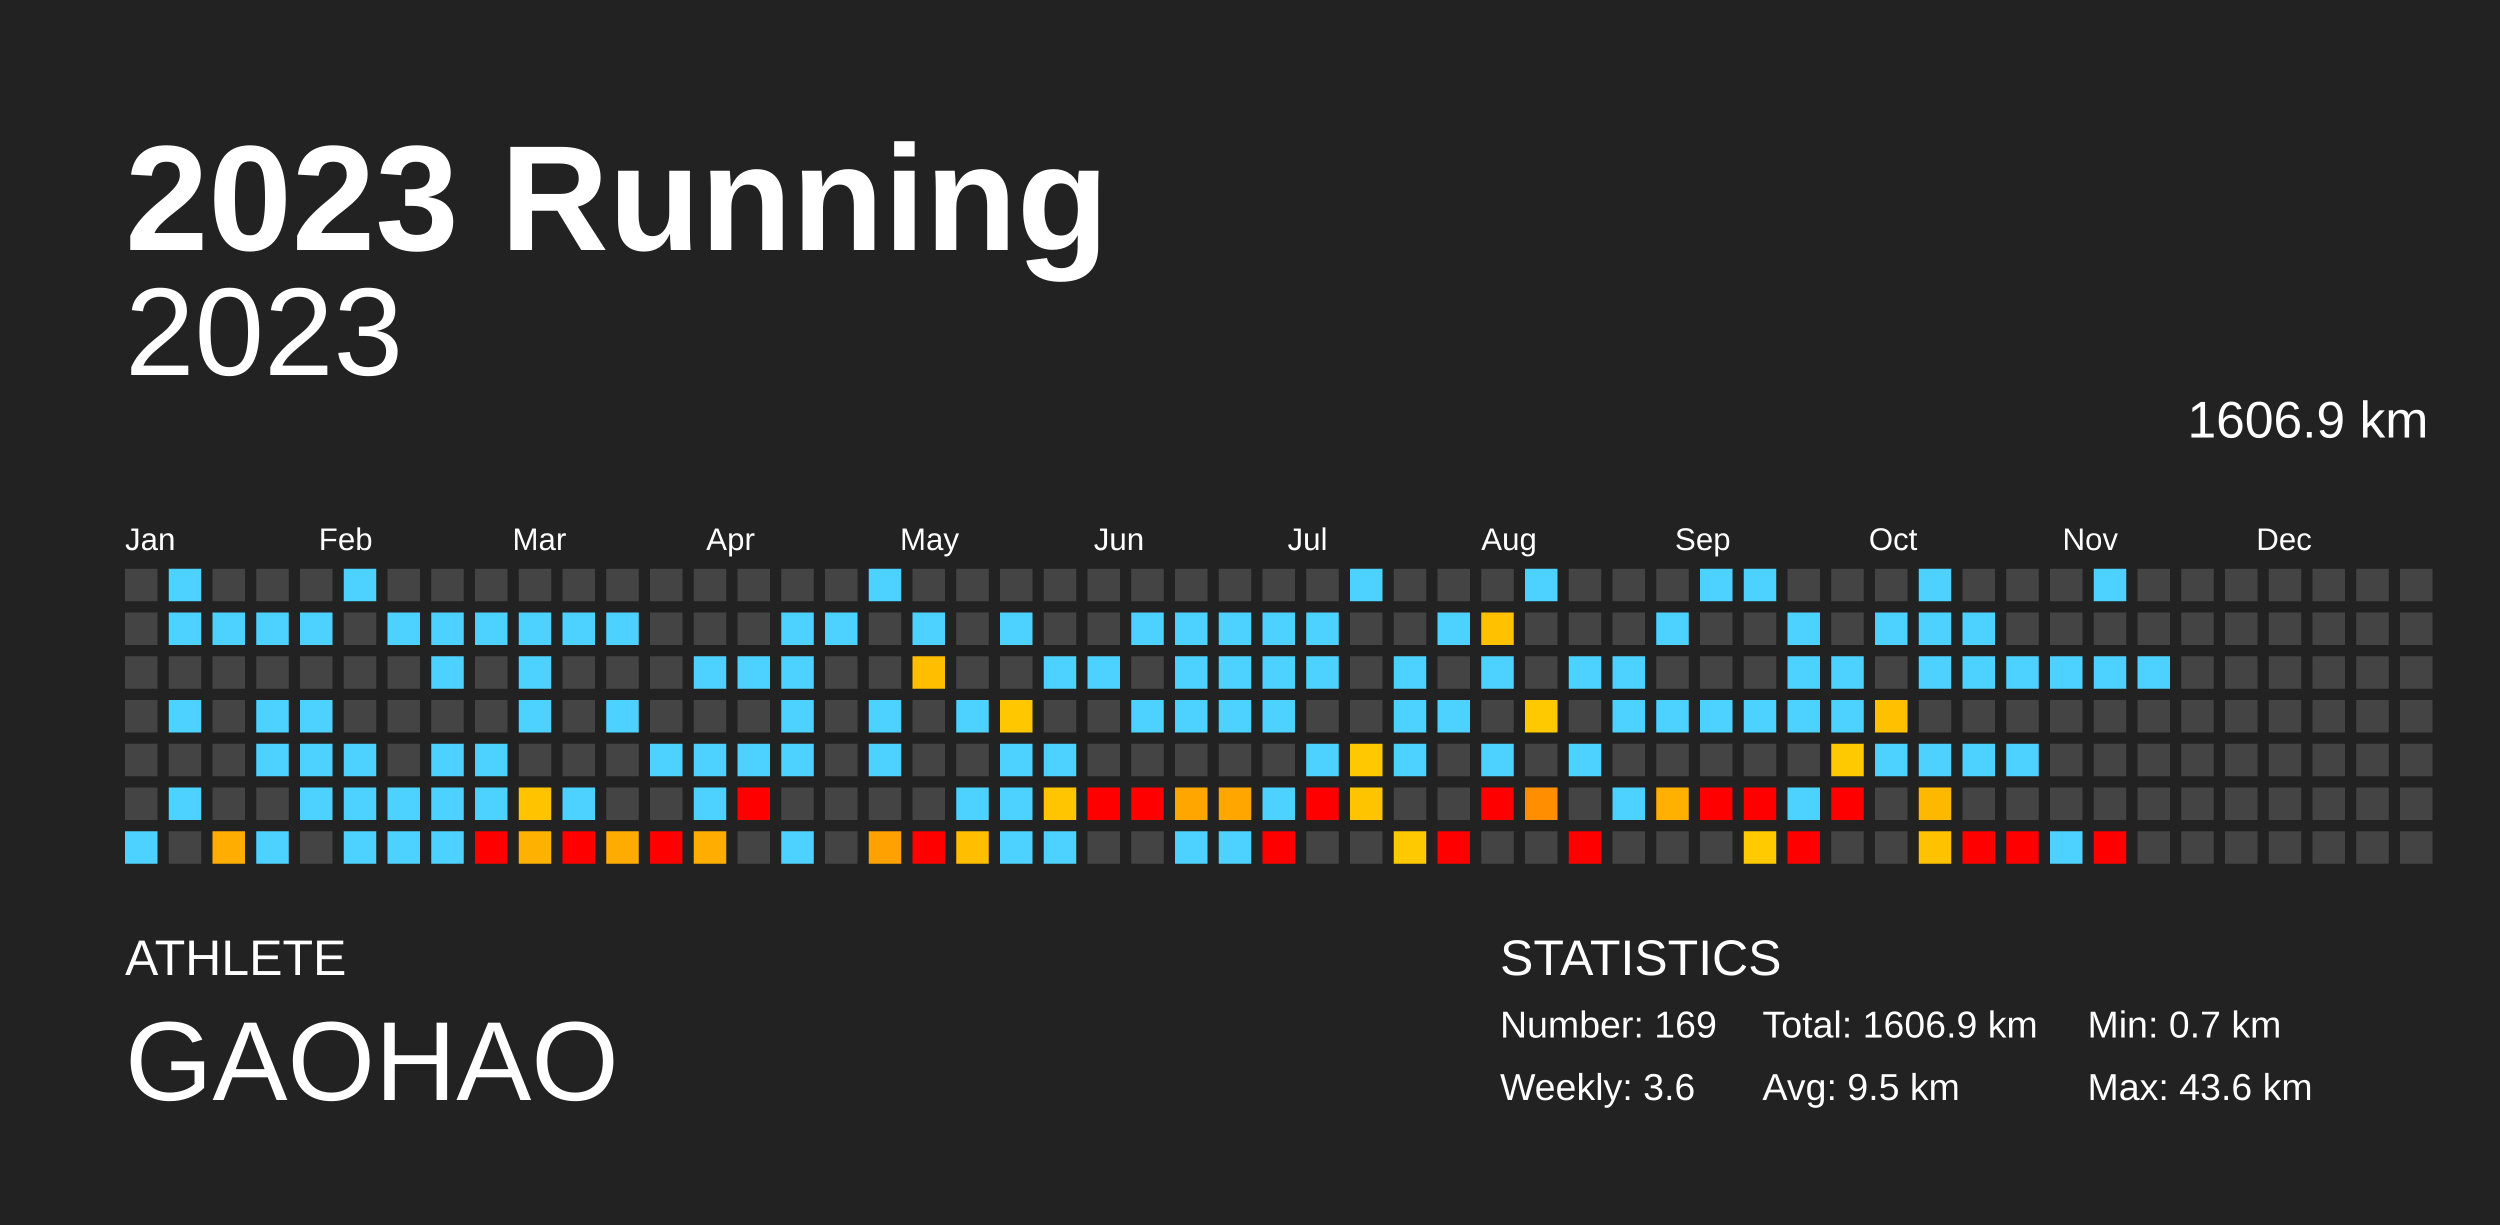
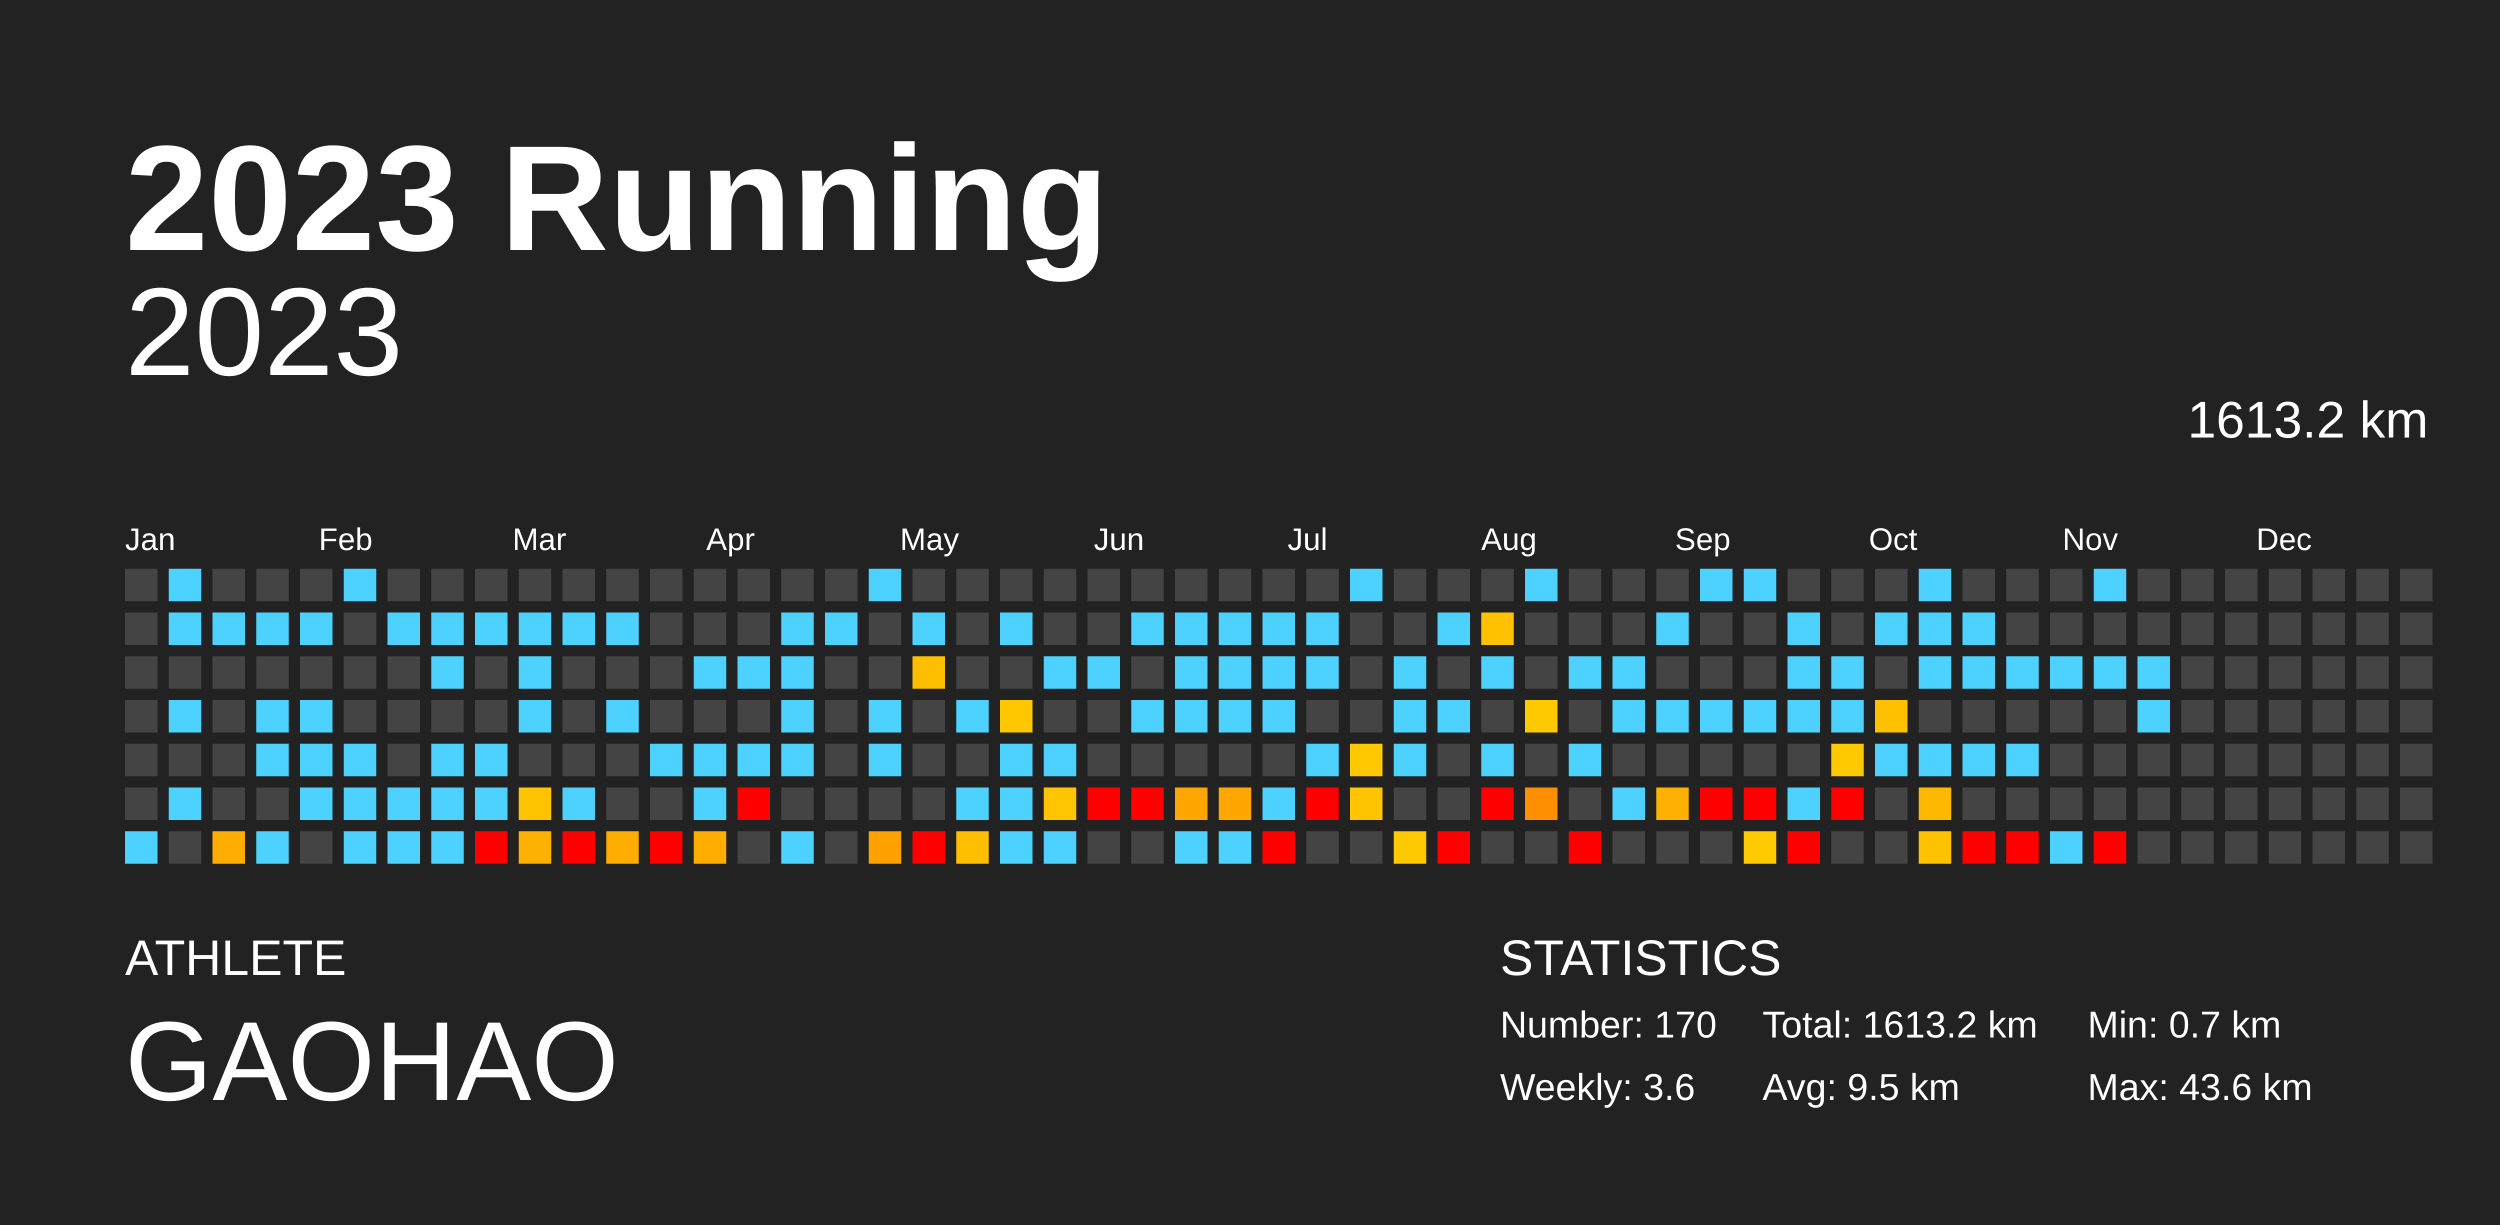
<svg xmlns="http://www.w3.org/2000/svg" baseProfile="full" height="98mm" version="1.1" viewBox="0,0,200,98" width="200mm">
  <defs />
  <rect fill="#222222" height="98" width="200" x="0" y="0" />
  <text fill="#FFFFFF" style="font-size:12px; font-family:Arial; font-weight:bold;" x="10" y="20">2023 Running</text>
  <text fill="#FFFFFF" style="font-size:4px; font-family:Arial" x="10" y="78">ATHLETE</text>
  <text fill="#FFFFFF" style="font-size:9px; font-family:Arial" x="10" y="88">GAOHAO</text>
  <text fill="#FFFFFF" style="font-size:4px; font-family:Arial" x="120" y="78">STATISTICS</text>
-   <text fill="#FFFFFF" style="font-size:3px; font-family:Arial" x="120" y="83">Number: 169</text>
+   <text fill="#FFFFFF" style="font-size:3px; font-family:Arial" x="120" y="83">Number: 170</text>
  <text fill="#FFFFFF" style="font-size:3px; font-family:Arial" x="120" y="88">Weekly: 3.6</text>
-   <text fill="#FFFFFF" style="font-size:3px; font-family:Arial" x="141" y="83">Total: 1606.9 km</text>
+   <text fill="#FFFFFF" style="font-size:3px; font-family:Arial" x="141" y="83">Total: 1613.2 km</text>
  <text fill="#FFFFFF" style="font-size:3px; font-family:Arial" x="141" y="88">Avg: 9.5 km</text>
  <text fill="#FFFFFF" style="font-size:3px; font-family:Arial" x="167" y="83">Min: 0.7 km</text>
  <text fill="#FFFFFF" style="font-size:3px; font-family:Arial" x="167" y="88">Max: 43.6 km</text>
  <text alignment-baseline="hanging" fill="#FFFFFF" style="font-size:10.0px; font-family:Arial;" x="10" y="30">2023</text>
-   <text alignment-baseline="hanging" fill="#FFFFFF" style="font-size:4.125px; font-family:Arial;" x="175" y="35">1606.9 km</text>
+   <text alignment-baseline="hanging" fill="#FFFFFF" style="font-size:4.125px; font-family:Arial;" x="175" y="35">1613.2 km</text>
  <text fill="#FFFFFF" style="font-size:2.5px; font-family:Arial" x="10.0" y="44">Jan</text>
  <text fill="#FFFFFF" style="font-size:2.5px; font-family:Arial" x="25.5" y="44">Feb</text>
  <text fill="#FFFFFF" style="font-size:2.5px; font-family:Arial" x="41.0" y="44">Mar</text>
  <text fill="#FFFFFF" style="font-size:2.5px; font-family:Arial" x="56.5" y="44">Apr</text>
  <text fill="#FFFFFF" style="font-size:2.5px; font-family:Arial" x="72.0" y="44">May</text>
  <text fill="#FFFFFF" style="font-size:2.5px; font-family:Arial" x="87.5" y="44">Jun</text>
  <text fill="#FFFFFF" style="font-size:2.5px; font-family:Arial" x="103.0" y="44">Jul</text>
  <text fill="#FFFFFF" style="font-size:2.5px; font-family:Arial" x="118.5" y="44">Aug</text>
  <text fill="#FFFFFF" style="font-size:2.5px; font-family:Arial" x="134.0" y="44">Sep</text>
  <text fill="#FFFFFF" style="font-size:2.5px; font-family:Arial" x="149.5" y="44">Oct</text>
  <text fill="#FFFFFF" style="font-size:2.5px; font-family:Arial" x="165.0" y="44">Nov</text>
  <text fill="#FFFFFF" style="font-size:2.5px; font-family:Arial" x="180.5" y="44">Dec</text>
  <rect fill="#444444" height="2.6" width="2.6" x="10.0" y="45.5" />
  <rect fill="#444444" height="2.6" width="2.6" x="10.0" y="49.0" />
  <rect fill="#444444" height="2.6" width="2.6" x="10.0" y="52.5" />
  <rect fill="#444444" height="2.6" width="2.6" x="10.0" y="56.0" />
  <rect fill="#444444" height="2.6" width="2.6" x="10.0" y="59.5" />
  <rect fill="#444444" height="2.6" width="2.6" x="10.0" y="63.0" />
  <rect fill="#4dd2ff" height="2.6" width="2.6" x="10.0" y="66.5" />
  <rect fill="#4dd2ff" height="2.6" width="2.6" x="13.5" y="45.5" />
  <rect fill="#4dd2ff" height="2.6" width="2.6" x="13.5" y="49.0" />
  <rect fill="#444444" height="2.6" width="2.6" x="13.5" y="52.5" />
  <rect fill="#4dd2ff" height="2.6" width="2.6" x="13.5" y="56.0" />
  <rect fill="#444444" height="2.6" width="2.6" x="13.5" y="59.5" />
  <rect fill="#4dd2ff" height="2.6" width="2.6" x="13.5" y="63.0" />
  <rect fill="#444444" height="2.6" width="2.6" x="13.5" y="66.5" />
  <rect fill="#444444" height="2.6" width="2.6" x="17.0" y="45.5" />
  <rect fill="#4dd2ff" height="2.6" width="2.6" x="17.0" y="49.0" />
  <rect fill="#444444" height="2.6" width="2.6" x="17.0" y="52.5" />
  <rect fill="#444444" height="2.6" width="2.6" x="17.0" y="56.0" />
  <rect fill="#444444" height="2.6" width="2.6" x="17.0" y="59.5" />
  <rect fill="#444444" height="2.6" width="2.6" x="17.0" y="63.0" />
  <rect fill="#ffad00" height="2.6" width="2.6" x="17.0" y="66.5" />
  <rect fill="#444444" height="2.6" width="2.6" x="20.5" y="45.5" />
  <rect fill="#4dd2ff" height="2.6" width="2.6" x="20.5" y="49.0" />
  <rect fill="#444444" height="2.6" width="2.6" x="20.5" y="52.5" />
  <rect fill="#4dd2ff" height="2.6" width="2.6" x="20.5" y="56.0" />
  <rect fill="#4dd2ff" height="2.6" width="2.6" x="20.5" y="59.5" />
  <rect fill="#444444" height="2.6" width="2.6" x="20.5" y="63.0" />
  <rect fill="#4dd2ff" height="2.6" width="2.6" x="20.5" y="66.5" />
  <rect fill="#444444" height="2.6" width="2.6" x="24.0" y="45.5" />
  <rect fill="#4dd2ff" height="2.6" width="2.6" x="24.0" y="49.0" />
  <rect fill="#444444" height="2.6" width="2.6" x="24.0" y="52.5" />
  <rect fill="#4dd2ff" height="2.6" width="2.6" x="24.0" y="56.0" />
  <rect fill="#4dd2ff" height="2.6" width="2.6" x="24.0" y="59.5" />
  <rect fill="#4dd2ff" height="2.6" width="2.6" x="24.0" y="63.0" />
  <rect fill="#444444" height="2.6" width="2.6" x="24.0" y="66.5" />
  <rect fill="#4dd2ff" height="2.6" width="2.6" x="27.5" y="45.5" />
  <rect fill="#444444" height="2.6" width="2.6" x="27.5" y="49.0" />
  <rect fill="#444444" height="2.6" width="2.6" x="27.5" y="52.5" />
  <rect fill="#444444" height="2.6" width="2.6" x="27.5" y="56.0" />
  <rect fill="#4dd2ff" height="2.6" width="2.6" x="27.5" y="59.5" />
  <rect fill="#4dd2ff" height="2.6" width="2.6" x="27.5" y="63.0" />
  <rect fill="#4dd2ff" height="2.6" width="2.6" x="27.5" y="66.5" />
  <rect fill="#444444" height="2.6" width="2.6" x="31.0" y="45.5" />
  <rect fill="#4dd2ff" height="2.6" width="2.6" x="31.0" y="49.0" />
  <rect fill="#444444" height="2.6" width="2.6" x="31.0" y="52.5" />
  <rect fill="#444444" height="2.6" width="2.6" x="31.0" y="56.0" />
  <rect fill="#444444" height="2.6" width="2.6" x="31.0" y="59.5" />
  <rect fill="#4dd2ff" height="2.6" width="2.6" x="31.0" y="63.0" />
  <rect fill="#4dd2ff" height="2.6" width="2.6" x="31.0" y="66.5" />
  <rect fill="#444444" height="2.6" width="2.6" x="34.5" y="45.5" />
  <rect fill="#4dd2ff" height="2.6" width="2.6" x="34.5" y="49.0" />
  <rect fill="#4dd2ff" height="2.6" width="2.6" x="34.5" y="52.5" />
  <rect fill="#444444" height="2.6" width="2.6" x="34.5" y="56.0" />
  <rect fill="#4dd2ff" height="2.6" width="2.6" x="34.5" y="59.5" />
  <rect fill="#4dd2ff" height="2.6" width="2.6" x="34.5" y="63.0" />
  <rect fill="#4dd2ff" height="2.6" width="2.6" x="34.5" y="66.5" />
  <rect fill="#444444" height="2.6" width="2.6" x="38.0" y="45.5" />
  <rect fill="#4dd2ff" height="2.6" width="2.6" x="38.0" y="49.0" />
  <rect fill="#444444" height="2.6" width="2.6" x="38.0" y="52.5" />
  <rect fill="#444444" height="2.6" width="2.6" x="38.0" y="56.0" />
  <rect fill="#4dd2ff" height="2.6" width="2.6" x="38.0" y="59.5" />
  <rect fill="#4dd2ff" height="2.6" width="2.6" x="38.0" y="63.0" />
  <rect fill="red" height="2.6" width="2.6" x="38.0" y="66.5" />
  <rect fill="#444444" height="2.6" width="2.6" x="41.5" y="45.5" />
  <rect fill="#4dd2ff" height="2.6" width="2.6" x="41.5" y="49.0" />
  <rect fill="#4dd2ff" height="2.6" width="2.6" x="41.5" y="52.5" />
  <rect fill="#4dd2ff" height="2.6" width="2.6" x="41.5" y="56.0" />
  <rect fill="#444444" height="2.6" width="2.6" x="41.5" y="59.5" />
  <rect fill="#ffc300" height="2.6" width="2.6" x="41.5" y="63.0" />
  <rect fill="#ffb100" height="2.6" width="2.6" x="41.5" y="66.5" />
  <rect fill="#444444" height="2.6" width="2.6" x="45.0" y="45.5" />
  <rect fill="#4dd2ff" height="2.6" width="2.6" x="45.0" y="49.0" />
  <rect fill="#444444" height="2.6" width="2.6" x="45.0" y="52.5" />
  <rect fill="#444444" height="2.6" width="2.6" x="45.0" y="56.0" />
  <rect fill="#444444" height="2.6" width="2.6" x="45.0" y="59.5" />
  <rect fill="#4dd2ff" height="2.6" width="2.6" x="45.0" y="63.0" />
  <rect fill="red" height="2.6" width="2.6" x="45.0" y="66.5" />
  <rect fill="#444444" height="2.6" width="2.6" x="48.5" y="45.5" />
  <rect fill="#4dd2ff" height="2.6" width="2.6" x="48.5" y="49.0" />
  <rect fill="#444444" height="2.6" width="2.6" x="48.5" y="52.5" />
  <rect fill="#4dd2ff" height="2.6" width="2.6" x="48.5" y="56.0" />
  <rect fill="#444444" height="2.6" width="2.6" x="48.5" y="59.5" />
  <rect fill="#444444" height="2.6" width="2.6" x="48.5" y="63.0" />
  <rect fill="#ffac00" height="2.6" width="2.6" x="48.5" y="66.5" />
  <rect fill="#444444" height="2.6" width="2.6" x="52.0" y="45.5" />
  <rect fill="#444444" height="2.6" width="2.6" x="52.0" y="49.0" />
  <rect fill="#444444" height="2.6" width="2.6" x="52.0" y="52.5" />
  <rect fill="#444444" height="2.6" width="2.6" x="52.0" y="56.0" />
  <rect fill="#4dd2ff" height="2.6" width="2.6" x="52.0" y="59.5" />
  <rect fill="#444444" height="2.6" width="2.6" x="52.0" y="63.0" />
  <rect fill="red" height="2.6" width="2.6" x="52.0" y="66.5" />
  <rect fill="#444444" height="2.6" width="2.6" x="55.5" y="45.5" />
  <rect fill="#444444" height="2.6" width="2.6" x="55.5" y="49.0" />
  <rect fill="#4dd2ff" height="2.6" width="2.6" x="55.5" y="52.5" />
  <rect fill="#444444" height="2.6" width="2.6" x="55.5" y="56.0" />
  <rect fill="#4dd2ff" height="2.6" width="2.6" x="55.5" y="59.5" />
  <rect fill="#4dd2ff" height="2.6" width="2.6" x="55.5" y="63.0" />
  <rect fill="#ffae00" height="2.6" width="2.6" x="55.5" y="66.5" />
  <rect fill="#444444" height="2.6" width="2.6" x="59.0" y="45.5" />
  <rect fill="#444444" height="2.6" width="2.6" x="59.0" y="49.0" />
  <rect fill="#4dd2ff" height="2.6" width="2.6" x="59.0" y="52.5" />
  <rect fill="#444444" height="2.6" width="2.6" x="59.0" y="56.0" />
  <rect fill="#4dd2ff" height="2.6" width="2.6" x="59.0" y="59.5" />
  <rect fill="red" height="2.6" width="2.6" x="59.0" y="63.0" />
  <rect fill="#444444" height="2.6" width="2.6" x="59.0" y="66.5" />
  <rect fill="#444444" height="2.6" width="2.6" x="62.5" y="45.5" />
  <rect fill="#4dd2ff" height="2.6" width="2.6" x="62.5" y="49.0" />
  <rect fill="#4dd2ff" height="2.6" width="2.6" x="62.5" y="52.5" />
  <rect fill="#4dd2ff" height="2.6" width="2.6" x="62.5" y="56.0" />
  <rect fill="#4dd2ff" height="2.6" width="2.6" x="62.5" y="59.5" />
  <rect fill="#444444" height="2.6" width="2.6" x="62.5" y="63.0" />
  <rect fill="#4dd2ff" height="2.6" width="2.6" x="62.5" y="66.5" />
  <rect fill="#444444" height="2.6" width="2.6" x="66.0" y="45.5" />
  <rect fill="#4dd2ff" height="2.6" width="2.6" x="66.0" y="49.0" />
  <rect fill="#444444" height="2.6" width="2.6" x="66.0" y="52.5" />
  <rect fill="#444444" height="2.6" width="2.6" x="66.0" y="56.0" />
  <rect fill="#444444" height="2.6" width="2.6" x="66.0" y="59.5" />
  <rect fill="#444444" height="2.6" width="2.6" x="66.0" y="63.0" />
  <rect fill="#444444" height="2.6" width="2.6" x="66.0" y="66.5" />
  <rect fill="#4dd2ff" height="2.6" width="2.6" x="69.5" y="45.5" />
  <rect fill="#444444" height="2.6" width="2.6" x="69.5" y="49.0" />
  <rect fill="#444444" height="2.6" width="2.6" x="69.5" y="52.5" />
  <rect fill="#4dd2ff" height="2.6" width="2.6" x="69.5" y="56.0" />
  <rect fill="#4dd2ff" height="2.6" width="2.6" x="69.5" y="59.5" />
  <rect fill="#444444" height="2.6" width="2.6" x="69.5" y="63.0" />
  <rect fill="#ffa100" height="2.6" width="2.6" x="69.5" y="66.5" />
  <rect fill="#444444" height="2.6" width="2.6" x="73.0" y="45.5" />
  <rect fill="#4dd2ff" height="2.6" width="2.6" x="73.0" y="49.0" />
  <rect fill="#ffbe00" height="2.6" width="2.6" x="73.0" y="52.5" />
  <rect fill="#444444" height="2.6" width="2.6" x="73.0" y="56.0" />
  <rect fill="#444444" height="2.6" width="2.6" x="73.0" y="59.5" />
  <rect fill="#444444" height="2.6" width="2.6" x="73.0" y="63.0" />
  <rect fill="red" height="2.6" width="2.6" x="73.0" y="66.5" />
  <rect fill="#444444" height="2.6" width="2.6" x="76.5" y="45.5" />
  <rect fill="#444444" height="2.6" width="2.6" x="76.5" y="49.0" />
  <rect fill="#444444" height="2.6" width="2.6" x="76.5" y="52.5" />
  <rect fill="#4dd2ff" height="2.6" width="2.6" x="76.5" y="56.0" />
  <rect fill="#444444" height="2.6" width="2.6" x="76.5" y="59.5" />
  <rect fill="#4dd2ff" height="2.6" width="2.6" x="76.5" y="63.0" />
  <rect fill="#ffbe00" height="2.6" width="2.6" x="76.5" y="66.5" />
  <rect fill="#444444" height="2.6" width="2.6" x="80.0" y="45.5" />
  <rect fill="#4dd2ff" height="2.6" width="2.6" x="80.0" y="49.0" />
  <rect fill="#444444" height="2.6" width="2.6" x="80.0" y="52.5" />
  <rect fill="#ffc700" height="2.6" width="2.6" x="80.0" y="56.0" />
  <rect fill="#4dd2ff" height="2.6" width="2.6" x="80.0" y="59.5" />
  <rect fill="#4dd2ff" height="2.6" width="2.6" x="80.0" y="63.0" />
  <rect fill="#4dd2ff" height="2.6" width="2.6" x="80.0" y="66.5" />
  <rect fill="#444444" height="2.6" width="2.6" x="83.5" y="45.5" />
  <rect fill="#444444" height="2.6" width="2.6" x="83.5" y="49.0" />
  <rect fill="#4dd2ff" height="2.6" width="2.6" x="83.5" y="52.5" />
  <rect fill="#444444" height="2.6" width="2.6" x="83.5" y="56.0" />
  <rect fill="#4dd2ff" height="2.6" width="2.6" x="83.5" y="59.5" />
  <rect fill="#ffc500" height="2.6" width="2.6" x="83.5" y="63.0" />
  <rect fill="#4dd2ff" height="2.6" width="2.6" x="83.5" y="66.5" />
  <rect fill="#444444" height="2.6" width="2.6" x="87.0" y="45.5" />
  <rect fill="#444444" height="2.6" width="2.6" x="87.0" y="49.0" />
  <rect fill="#4dd2ff" height="2.6" width="2.6" x="87.0" y="52.5" />
  <rect fill="#444444" height="2.6" width="2.6" x="87.0" y="56.0" />
  <rect fill="#444444" height="2.6" width="2.6" x="87.0" y="59.5" />
  <rect fill="red" height="2.6" width="2.6" x="87.0" y="63.0" />
  <rect fill="#444444" height="2.6" width="2.6" x="87.0" y="66.5" />
  <rect fill="#444444" height="2.6" width="2.6" x="90.5" y="45.5" />
  <rect fill="#4dd2ff" height="2.6" width="2.6" x="90.5" y="49.0" />
  <rect fill="#444444" height="2.6" width="2.6" x="90.5" y="52.5" />
  <rect fill="#4dd2ff" height="2.6" width="2.6" x="90.5" y="56.0" />
  <rect fill="#444444" height="2.6" width="2.6" x="90.5" y="59.5" />
  <rect fill="red" height="2.6" width="2.6" x="90.5" y="63.0" />
  <rect fill="#444444" height="2.6" width="2.6" x="90.5" y="66.5" />
  <rect fill="#444444" height="2.6" width="2.6" x="94.0" y="45.5" />
  <rect fill="#4dd2ff" height="2.6" width="2.6" x="94.0" y="49.0" />
  <rect fill="#4dd2ff" height="2.6" width="2.6" x="94.0" y="52.5" />
  <rect fill="#4dd2ff" height="2.6" width="2.6" x="94.0" y="56.0" />
  <rect fill="#444444" height="2.6" width="2.6" x="94.0" y="59.5" />
  <rect fill="#ffa600" height="2.6" width="2.6" x="94.0" y="63.0" />
  <rect fill="#4dd2ff" height="2.6" width="2.6" x="94.0" y="66.5" />
  <rect fill="#444444" height="2.6" width="2.6" x="97.5" y="45.5" />
  <rect fill="#4dd2ff" height="2.6" width="2.6" x="97.5" y="49.0" />
  <rect fill="#4dd2ff" height="2.6" width="2.6" x="97.5" y="52.5" />
  <rect fill="#4dd2ff" height="2.6" width="2.6" x="97.5" y="56.0" />
  <rect fill="#444444" height="2.6" width="2.6" x="97.5" y="59.5" />
  <rect fill="#ffa700" height="2.6" width="2.6" x="97.5" y="63.0" />
  <rect fill="#4dd2ff" height="2.6" width="2.6" x="97.5" y="66.5" />
  <rect fill="#444444" height="2.6" width="2.6" x="101.0" y="45.5" />
  <rect fill="#4dd2ff" height="2.6" width="2.6" x="101.0" y="49.0" />
  <rect fill="#4dd2ff" height="2.6" width="2.6" x="101.0" y="52.5" />
  <rect fill="#4dd2ff" height="2.6" width="2.6" x="101.0" y="56.0" />
  <rect fill="#444444" height="2.6" width="2.6" x="101.0" y="59.5" />
  <rect fill="#4dd2ff" height="2.6" width="2.6" x="101.0" y="63.0" />
  <rect fill="red" height="2.6" width="2.6" x="101.0" y="66.5" />
  <rect fill="#444444" height="2.6" width="2.6" x="104.5" y="45.5" />
  <rect fill="#4dd2ff" height="2.6" width="2.6" x="104.5" y="49.0" />
  <rect fill="#4dd2ff" height="2.6" width="2.6" x="104.5" y="52.5" />
  <rect fill="#444444" height="2.6" width="2.6" x="104.5" y="56.0" />
  <rect fill="#4dd2ff" height="2.6" width="2.6" x="104.5" y="59.5" />
  <rect fill="red" height="2.6" width="2.6" x="104.5" y="63.0" />
  <rect fill="#444444" height="2.6" width="2.6" x="104.5" y="66.5" />
  <rect fill="#4dd2ff" height="2.6" width="2.6" x="108.0" y="45.5" />
  <rect fill="#444444" height="2.6" width="2.6" x="108.0" y="49.0" />
  <rect fill="#444444" height="2.6" width="2.6" x="108.0" y="52.5" />
  <rect fill="#444444" height="2.6" width="2.6" x="108.0" y="56.0" />
  <rect fill="#ffc800" height="2.6" width="2.6" x="108.0" y="59.5" />
  <rect fill="#ffc400" height="2.6" width="2.6" x="108.0" y="63.0" />
  <rect fill="#444444" height="2.6" width="2.6" x="108.0" y="66.5" />
  <rect fill="#444444" height="2.6" width="2.6" x="111.5" y="45.5" />
  <rect fill="#444444" height="2.6" width="2.6" x="111.5" y="49.0" />
  <rect fill="#4dd2ff" height="2.6" width="2.6" x="111.5" y="52.5" />
  <rect fill="#4dd2ff" height="2.6" width="2.6" x="111.5" y="56.0" />
  <rect fill="#4dd2ff" height="2.6" width="2.6" x="111.5" y="59.5" />
  <rect fill="#444444" height="2.6" width="2.6" x="111.5" y="63.0" />
  <rect fill="#ffc900" height="2.6" width="2.6" x="111.5" y="66.5" />
  <rect fill="#444444" height="2.6" width="2.6" x="115.0" y="45.5" />
  <rect fill="#4dd2ff" height="2.6" width="2.6" x="115.0" y="49.0" />
  <rect fill="#444444" height="2.6" width="2.6" x="115.0" y="52.5" />
  <rect fill="#4dd2ff" height="2.6" width="2.6" x="115.0" y="56.0" />
  <rect fill="#444444" height="2.6" width="2.6" x="115.0" y="59.5" />
  <rect fill="#444444" height="2.6" width="2.6" x="115.0" y="63.0" />
  <rect fill="red" height="2.6" width="2.6" x="115.0" y="66.5" />
  <rect fill="#444444" height="2.6" width="2.6" x="118.5" y="45.5" />
  <rect fill="#ffc100" height="2.6" width="2.6" x="118.5" y="49.0" />
  <rect fill="#4dd2ff" height="2.6" width="2.6" x="118.5" y="52.5" />
  <rect fill="#444444" height="2.6" width="2.6" x="118.5" y="56.0" />
  <rect fill="#4dd2ff" height="2.6" width="2.6" x="118.5" y="59.5" />
  <rect fill="red" height="2.6" width="2.6" x="118.5" y="63.0" />
  <rect fill="#444444" height="2.6" width="2.6" x="118.5" y="66.5" />
  <rect fill="#4dd2ff" height="2.6" width="2.6" x="122.0" y="45.5" />
  <rect fill="#444444" height="2.6" width="2.6" x="122.0" y="49.0" />
  <rect fill="#444444" height="2.6" width="2.6" x="122.0" y="52.5" />
  <rect fill="#ffc900" height="2.6" width="2.6" x="122.0" y="56.0" />
  <rect fill="#444444" height="2.6" width="2.6" x="122.0" y="59.5" />
  <rect fill="#ff8e00" height="2.6" width="2.6" x="122.0" y="63.0" />
  <rect fill="#444444" height="2.6" width="2.6" x="122.0" y="66.5" />
  <rect fill="#444444" height="2.6" width="2.6" x="125.5" y="45.5" />
  <rect fill="#444444" height="2.6" width="2.6" x="125.5" y="49.0" />
  <rect fill="#4dd2ff" height="2.6" width="2.6" x="125.5" y="52.5" />
  <rect fill="#444444" height="2.6" width="2.6" x="125.5" y="56.0" />
  <rect fill="#4dd2ff" height="2.6" width="2.6" x="125.5" y="59.5" />
  <rect fill="#444444" height="2.6" width="2.6" x="125.5" y="63.0" />
  <rect fill="red" height="2.6" width="2.6" x="125.5" y="66.5" />
  <rect fill="#444444" height="2.6" width="2.6" x="129.0" y="45.5" />
  <rect fill="#444444" height="2.6" width="2.6" x="129.0" y="49.0" />
  <rect fill="#4dd2ff" height="2.6" width="2.6" x="129.0" y="52.5" />
  <rect fill="#4dd2ff" height="2.6" width="2.6" x="129.0" y="56.0" />
  <rect fill="#444444" height="2.6" width="2.6" x="129.0" y="59.5" />
  <rect fill="#4dd2ff" height="2.6" width="2.6" x="129.0" y="63.0" />
  <rect fill="#444444" height="2.6" width="2.6" x="129.0" y="66.5" />
  <rect fill="#444444" height="2.6" width="2.6" x="132.5" y="45.5" />
  <rect fill="#4dd2ff" height="2.6" width="2.6" x="132.5" y="49.0" />
  <rect fill="#444444" height="2.6" width="2.6" x="132.5" y="52.5" />
  <rect fill="#4dd2ff" height="2.6" width="2.6" x="132.5" y="56.0" />
  <rect fill="#444444" height="2.6" width="2.6" x="132.5" y="59.5" />
  <rect fill="#ffb000" height="2.6" width="2.6" x="132.5" y="63.0" />
  <rect fill="#444444" height="2.6" width="2.6" x="132.5" y="66.5" />
  <rect fill="#4dd2ff" height="2.6" width="2.6" x="136.0" y="45.5" />
  <rect fill="#444444" height="2.6" width="2.6" x="136.0" y="49.0" />
  <rect fill="#444444" height="2.6" width="2.6" x="136.0" y="52.5" />
  <rect fill="#4dd2ff" height="2.6" width="2.6" x="136.0" y="56.0" />
  <rect fill="#444444" height="2.6" width="2.6" x="136.0" y="59.5" />
  <rect fill="red" height="2.6" width="2.6" x="136.0" y="63.0" />
  <rect fill="#444444" height="2.6" width="2.6" x="136.0" y="66.5" />
  <rect fill="#4dd2ff" height="2.6" width="2.6" x="139.5" y="45.5" />
  <rect fill="#444444" height="2.6" width="2.6" x="139.5" y="49.0" />
  <rect fill="#444444" height="2.6" width="2.6" x="139.5" y="52.5" />
  <rect fill="#4dd2ff" height="2.6" width="2.6" x="139.5" y="56.0" />
  <rect fill="#444444" height="2.6" width="2.6" x="139.5" y="59.5" />
  <rect fill="red" height="2.6" width="2.6" x="139.5" y="63.0" />
  <rect fill="#ffca00" height="2.6" width="2.6" x="139.5" y="66.5" />
  <rect fill="#444444" height="2.6" width="2.6" x="143.0" y="45.5" />
  <rect fill="#4dd2ff" height="2.6" width="2.6" x="143.0" y="49.0" />
  <rect fill="#4dd2ff" height="2.6" width="2.6" x="143.0" y="52.5" />
  <rect fill="#4dd2ff" height="2.6" width="2.6" x="143.0" y="56.0" />
  <rect fill="#444444" height="2.6" width="2.6" x="143.0" y="59.5" />
  <rect fill="#4dd2ff" height="2.6" width="2.6" x="143.0" y="63.0" />
  <rect fill="red" height="2.6" width="2.6" x="143.0" y="66.5" />
  <rect fill="#444444" height="2.6" width="2.6" x="146.5" y="45.5" />
  <rect fill="#444444" height="2.6" width="2.6" x="146.5" y="49.0" />
  <rect fill="#4dd2ff" height="2.6" width="2.6" x="146.5" y="52.5" />
  <rect fill="#4dd2ff" height="2.6" width="2.6" x="146.5" y="56.0" />
  <rect fill="#ffc900" height="2.6" width="2.6" x="146.5" y="59.5" />
  <rect fill="red" height="2.6" width="2.6" x="146.5" y="63.0" />
  <rect fill="#444444" height="2.6" width="2.6" x="146.5" y="66.5" />
  <rect fill="#444444" height="2.6" width="2.6" x="150.0" y="45.5" />
  <rect fill="#4dd2ff" height="2.6" width="2.6" x="150.0" y="49.0" />
  <rect fill="#444444" height="2.6" width="2.6" x="150.0" y="52.5" />
  <rect fill="#ffc000" height="2.6" width="2.6" x="150.0" y="56.0" />
  <rect fill="#4dd2ff" height="2.6" width="2.6" x="150.0" y="59.5" />
  <rect fill="#444444" height="2.6" width="2.6" x="150.0" y="63.0" />
  <rect fill="#444444" height="2.6" width="2.6" x="150.0" y="66.5" />
  <rect fill="#4dd2ff" height="2.6" width="2.6" x="153.5" y="45.5" />
  <rect fill="#4dd2ff" height="2.6" width="2.6" x="153.5" y="49.0" />
  <rect fill="#4dd2ff" height="2.6" width="2.6" x="153.5" y="52.5" />
  <rect fill="#444444" height="2.6" width="2.6" x="153.5" y="56.0" />
  <rect fill="#4dd2ff" height="2.6" width="2.6" x="153.5" y="59.5" />
  <rect fill="#ffb800" height="2.6" width="2.6" x="153.5" y="63.0" />
  <rect fill="#ffc200" height="2.6" width="2.6" x="153.5" y="66.5" />
  <rect fill="#444444" height="2.6" width="2.6" x="157.0" y="45.5" />
  <rect fill="#4dd2ff" height="2.6" width="2.6" x="157.0" y="49.0" />
  <rect fill="#4dd2ff" height="2.6" width="2.6" x="157.0" y="52.5" />
  <rect fill="#444444" height="2.6" width="2.6" x="157.0" y="56.0" />
  <rect fill="#4dd2ff" height="2.6" width="2.6" x="157.0" y="59.5" />
  <rect fill="#444444" height="2.6" width="2.6" x="157.0" y="63.0" />
  <rect fill="red" height="2.6" width="2.6" x="157.0" y="66.5" />
  <rect fill="#444444" height="2.6" width="2.6" x="160.5" y="45.5" />
  <rect fill="#444444" height="2.6" width="2.6" x="160.5" y="49.0" />
  <rect fill="#4dd2ff" height="2.6" width="2.6" x="160.5" y="52.5" />
  <rect fill="#444444" height="2.6" width="2.6" x="160.5" y="56.0" />
  <rect fill="#4dd2ff" height="2.6" width="2.6" x="160.5" y="59.5" />
  <rect fill="#444444" height="2.6" width="2.6" x="160.5" y="63.0" />
  <rect fill="red" height="2.6" width="2.6" x="160.5" y="66.5" />
  <rect fill="#444444" height="2.6" width="2.6" x="164.0" y="45.5" />
  <rect fill="#444444" height="2.6" width="2.6" x="164.0" y="49.0" />
  <rect fill="#4dd2ff" height="2.6" width="2.6" x="164.0" y="52.5" />
  <rect fill="#444444" height="2.6" width="2.6" x="164.0" y="56.0" />
  <rect fill="#444444" height="2.6" width="2.6" x="164.0" y="59.5" />
  <rect fill="#444444" height="2.6" width="2.6" x="164.0" y="63.0" />
  <rect fill="#4dd2ff" height="2.6" width="2.6" x="164.0" y="66.5" />
  <rect fill="#4dd2ff" height="2.6" width="2.6" x="167.5" y="45.5" />
  <rect fill="#444444" height="2.6" width="2.6" x="167.5" y="49.0" />
  <rect fill="#4dd2ff" height="2.6" width="2.6" x="167.5" y="52.5" />
  <rect fill="#444444" height="2.6" width="2.6" x="167.5" y="56.0" />
  <rect fill="#444444" height="2.6" width="2.6" x="167.5" y="59.5" />
  <rect fill="#444444" height="2.6" width="2.6" x="167.5" y="63.0" />
  <rect fill="red" height="2.6" width="2.6" x="167.5" y="66.5" />
  <rect fill="#444444" height="2.6" width="2.6" x="171.0" y="45.5" />
  <rect fill="#444444" height="2.6" width="2.6" x="171.0" y="49.0" />
  <rect fill="#4dd2ff" height="2.6" width="2.6" x="171.0" y="52.5" />
-   <rect fill="#444444" height="2.6" width="2.6" x="171.0" y="56.0" />
+   <rect fill="#4dd2ff" height="2.6" width="2.6" x="171.0" y="56.0" />
  <rect fill="#444444" height="2.6" width="2.6" x="171.0" y="59.5" />
  <rect fill="#444444" height="2.6" width="2.6" x="171.0" y="63.0" />
  <rect fill="#444444" height="2.6" width="2.6" x="171.0" y="66.5" />
  <rect fill="#444444" height="2.6" width="2.6" x="174.5" y="45.5" />
  <rect fill="#444444" height="2.6" width="2.6" x="174.5" y="49.0" />
  <rect fill="#444444" height="2.6" width="2.6" x="174.5" y="52.5" />
  <rect fill="#444444" height="2.6" width="2.6" x="174.5" y="56.0" />
  <rect fill="#444444" height="2.6" width="2.6" x="174.5" y="59.5" />
  <rect fill="#444444" height="2.6" width="2.6" x="174.5" y="63.0" />
  <rect fill="#444444" height="2.6" width="2.6" x="174.5" y="66.5" />
  <rect fill="#444444" height="2.6" width="2.6" x="178.0" y="45.5" />
  <rect fill="#444444" height="2.6" width="2.6" x="178.0" y="49.0" />
  <rect fill="#444444" height="2.6" width="2.6" x="178.0" y="52.5" />
  <rect fill="#444444" height="2.6" width="2.6" x="178.0" y="56.0" />
  <rect fill="#444444" height="2.6" width="2.6" x="178.0" y="59.5" />
  <rect fill="#444444" height="2.6" width="2.6" x="178.0" y="63.0" />
  <rect fill="#444444" height="2.6" width="2.6" x="178.0" y="66.5" />
  <rect fill="#444444" height="2.6" width="2.6" x="181.5" y="45.5" />
  <rect fill="#444444" height="2.6" width="2.6" x="181.5" y="49.0" />
  <rect fill="#444444" height="2.6" width="2.6" x="181.5" y="52.5" />
  <rect fill="#444444" height="2.6" width="2.6" x="181.5" y="56.0" />
  <rect fill="#444444" height="2.6" width="2.6" x="181.5" y="59.5" />
  <rect fill="#444444" height="2.6" width="2.6" x="181.5" y="63.0" />
  <rect fill="#444444" height="2.6" width="2.6" x="181.5" y="66.5" />
  <rect fill="#444444" height="2.6" width="2.6" x="185.0" y="45.5" />
  <rect fill="#444444" height="2.6" width="2.6" x="185.0" y="49.0" />
  <rect fill="#444444" height="2.6" width="2.6" x="185.0" y="52.5" />
  <rect fill="#444444" height="2.6" width="2.6" x="185.0" y="56.0" />
  <rect fill="#444444" height="2.6" width="2.6" x="185.0" y="59.5" />
  <rect fill="#444444" height="2.6" width="2.6" x="185.0" y="63.0" />
  <rect fill="#444444" height="2.6" width="2.6" x="185.0" y="66.5" />
  <rect fill="#444444" height="2.6" width="2.6" x="188.5" y="45.5" />
  <rect fill="#444444" height="2.6" width="2.6" x="188.5" y="49.0" />
  <rect fill="#444444" height="2.6" width="2.6" x="188.5" y="52.5" />
  <rect fill="#444444" height="2.6" width="2.6" x="188.5" y="56.0" />
  <rect fill="#444444" height="2.6" width="2.6" x="188.5" y="59.5" />
  <rect fill="#444444" height="2.6" width="2.6" x="188.5" y="63.0" />
  <rect fill="#444444" height="2.6" width="2.6" x="188.5" y="66.5" />
  <rect fill="#444444" height="2.6" width="2.6" x="192.0" y="45.5" />
  <rect fill="#444444" height="2.6" width="2.6" x="192.0" y="49.0" />
  <rect fill="#444444" height="2.6" width="2.6" x="192.0" y="52.5" />
  <rect fill="#444444" height="2.6" width="2.6" x="192.0" y="56.0" />
  <rect fill="#444444" height="2.6" width="2.6" x="192.0" y="59.5" />
  <rect fill="#444444" height="2.6" width="2.6" x="192.0" y="63.0" />
  <rect fill="#444444" height="2.6" width="2.6" x="192.0" y="66.5" />
</svg>
